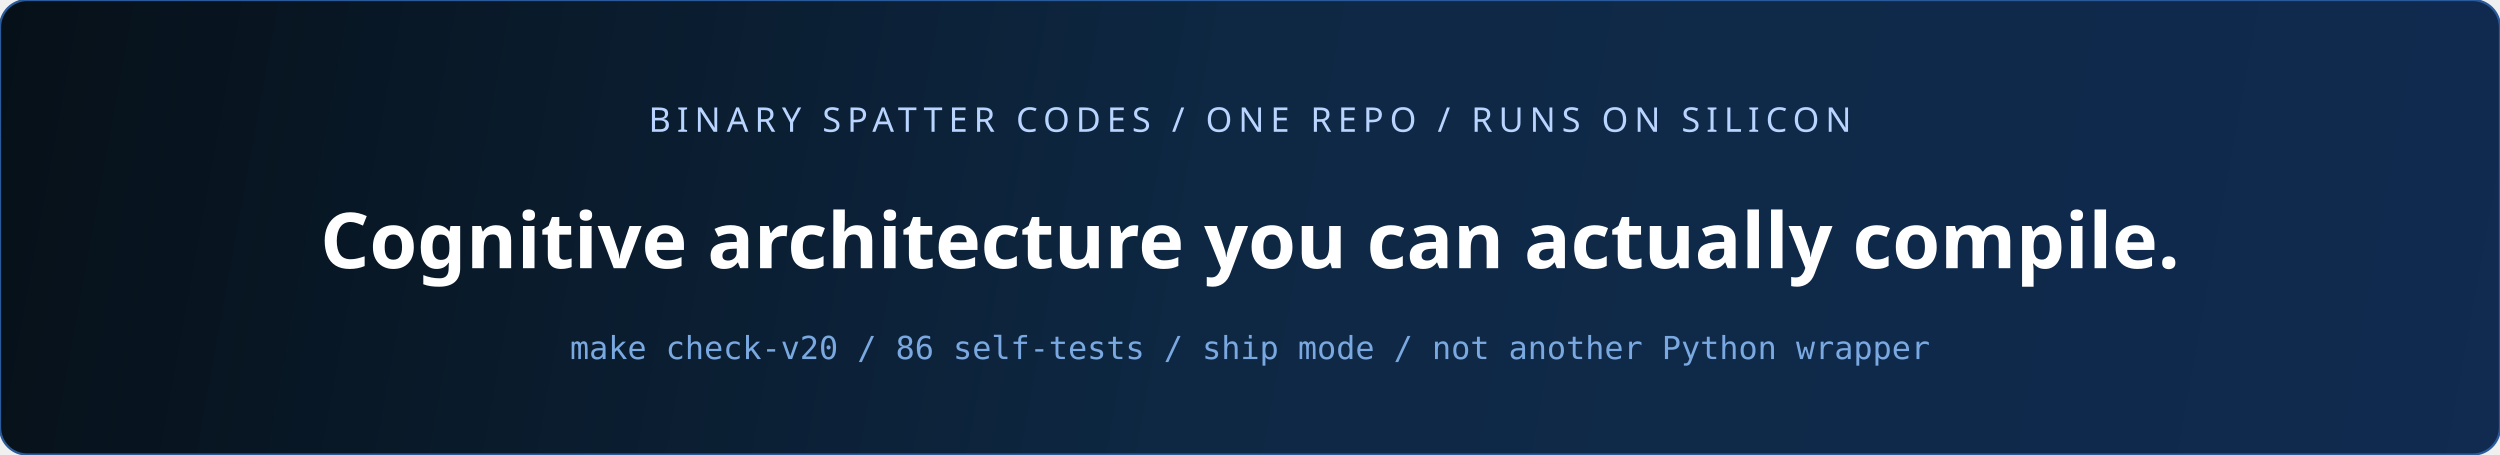
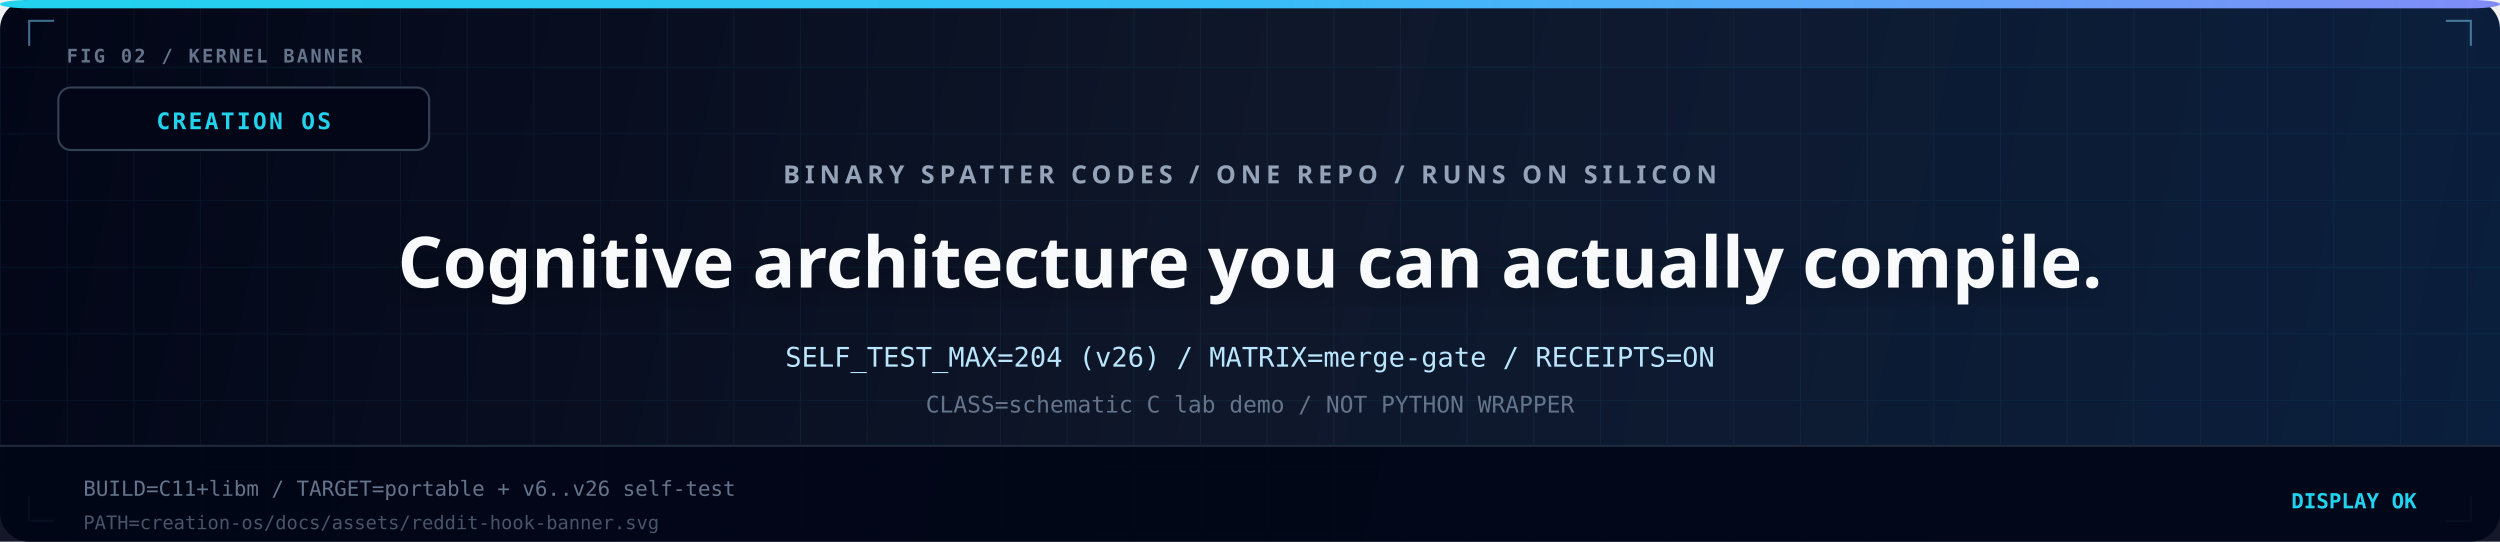
- <svg xmlns="http://www.w3.org/2000/svg" viewBox="0 0 1100 200" role="img" aria-labelledby="t2 d2">
+ <svg xmlns="http://www.w3.org/2000/svg" viewBox="0 0 1200 260" role="img" aria-labelledby="rb-title rb-desc">
  <defs>
-     <linearGradient id="b" x1="0" y1="0" x2="1100" y2="200" gradientUnits="userSpaceOnUse">
-       <stop stop-color="#061018" />
-       <stop offset="0.5" stop-color="#0e2844" />
-       <stop offset="1" stop-color="#102a50" />
+     <linearGradient id="rb-bg" x1="0" y1="0" x2="1200" y2="260" gradientUnits="userSpaceOnUse">
+       <stop stop-color="#020617" />
+       <stop offset="0.5" stop-color="#0f172a" />
+       <stop offset="1" stop-color="#0a1f3d" />
    </linearGradient>
+     <linearGradient id="rb-accent" x1="0%" y1="0%" x2="100%" y2="0%">
+       <stop offset="0%" stop-color="#22d3ee" />
+       <stop offset="50%" stop-color="#38bdf8" />
+       <stop offset="100%" stop-color="#818cf8" />
+     </linearGradient>
+     <pattern id="rb-grid" width="32" height="32" patternUnits="userSpaceOnUse">
+       <path d="M32 0H0V32" fill="none" stroke="#38bdf8" stroke-opacity="0.06" stroke-width="1" />
+     </pattern>
+     <clipPath id="rb-clip">
+       <rect width="1200" height="260" rx="14" />
+     </clipPath>
+     <filter id="rb-glow" x="-3%" y="-3%" width="106%" height="106%">
+       <feDropShadow dx="0" dy="4" stdDeviation="8" flood-color="#000" flood-opacity="0.35" />
+     </filter>
  </defs>
-   <rect width="1100" height="200" rx="12" fill="url(#b)" stroke="#2a5a9a" stroke-width="1" />
-   <text x="550" y="58" text-anchor="middle" fill="#b8d4ff" font-family="ui-sans-serif,system-ui,sans-serif" font-size="15" letter-spacing="0.18em">BINARY SPATTER CODES / ONE REPO / RUNS ON SILICON</text>
-   <text x="550" y="118" text-anchor="middle" fill="#ffffff" font-family="ui-sans-serif,system-ui,sans-serif" font-size="34" font-weight="700">Cognitive architecture you can actually compile.</text>
-   <text x="550" y="158" text-anchor="middle" fill="#7aa8e0" font-family="ui-monospace,Menlo,monospace" font-size="14">make check-v20 / 86 self-tests / ship mode / not another Python wrapper</text>
+   <g clip-path="url(#rb-clip)">
+     <rect width="1200" height="260" fill="url(#rb-bg)" />
+     <rect width="1200" height="260" fill="url(#rb-grid)" />
+   </g>
+   <rect x="0" y="0" width="1200" height="4" rx="14" fill="url(#rb-accent)" />
+   <g stroke="#7dd3fc" stroke-width="1" fill="none" opacity="0.5">
+     <path d="M14 22 L14 10 L26 10" />
+     <path d="M1186 22 L1186 10 L1174 10" />
+     <path d="M14 238 L14 250 L26 250" />
+     <path d="M1186 238 L1186 250 L1174 250" />
+   </g>
+   <text x="32" y="30" fill="#64748b" font-family="ui-monospace,Menlo,monospace" font-size="9" font-weight="600" letter-spacing="0.12em">FIG 02 / KERNEL BANNER</text>
+   <rect x="28" y="42" width="178" height="30" rx="6" fill="#020617" stroke="#334155" stroke-width="1" />
+   <text x="117" y="62" text-anchor="middle" fill="#22d3ee" font-family="ui-monospace,Menlo,monospace" font-size="11" font-weight="700" letter-spacing="0.1em">CREATION OS</text>
+   <text x="600" y="88" text-anchor="middle" fill="#94a3b8" font-family="ui-sans-serif,system-ui,sans-serif" font-size="12" font-weight="600" letter-spacing="0.2em">BINARY SPATTER CODES / ONE REPO / RUNS ON SILICON</text>
+   <text x="600" y="138" text-anchor="middle" fill="#f8fafc" font-family="ui-sans-serif,system-ui,sans-serif" font-size="34" font-weight="800" filter="url(#rb-glow)">Cognitive architecture you can actually compile.</text>
+   <text x="600" y="176" text-anchor="middle" fill="#bae6fd" font-family="ui-monospace,Menlo,monospace" font-size="13">SELF_TEST_MAX=204 (v26) / MATRIX=merge-gate / RECEIPTS=ON</text>
+   <text x="600" y="198" text-anchor="middle" fill="#64748b" font-family="ui-monospace,Menlo,monospace" font-size="11">CLASS=schematic C lab demo / NOT PYTHON WRAPPER</text>
+   <rect x="0" y="214" width="1200" height="46" fill="#020617" fill-opacity="0.92" />
+   <line x1="0" y1="214" x2="1200" y2="214" stroke="#1e293b" stroke-width="1" />
+   <text x="40" y="238" fill="#64748b" font-family="ui-monospace,Menlo,monospace" font-size="10">BUILD=C11+libm / TARGET=portable + v6..v26 self-test</text>
+   <text x="40" y="254" fill="#475569" font-family="ui-monospace,Menlo,monospace" font-size="9">PATH=creation-os/docs/assets/reddit-hook-banner.svg</text>
+   <text x="1160" y="244" text-anchor="end" fill="#22d3ee" font-family="ui-monospace,Menlo,monospace" font-size="10" font-weight="600">DISPLAY OK</text>
</svg>
